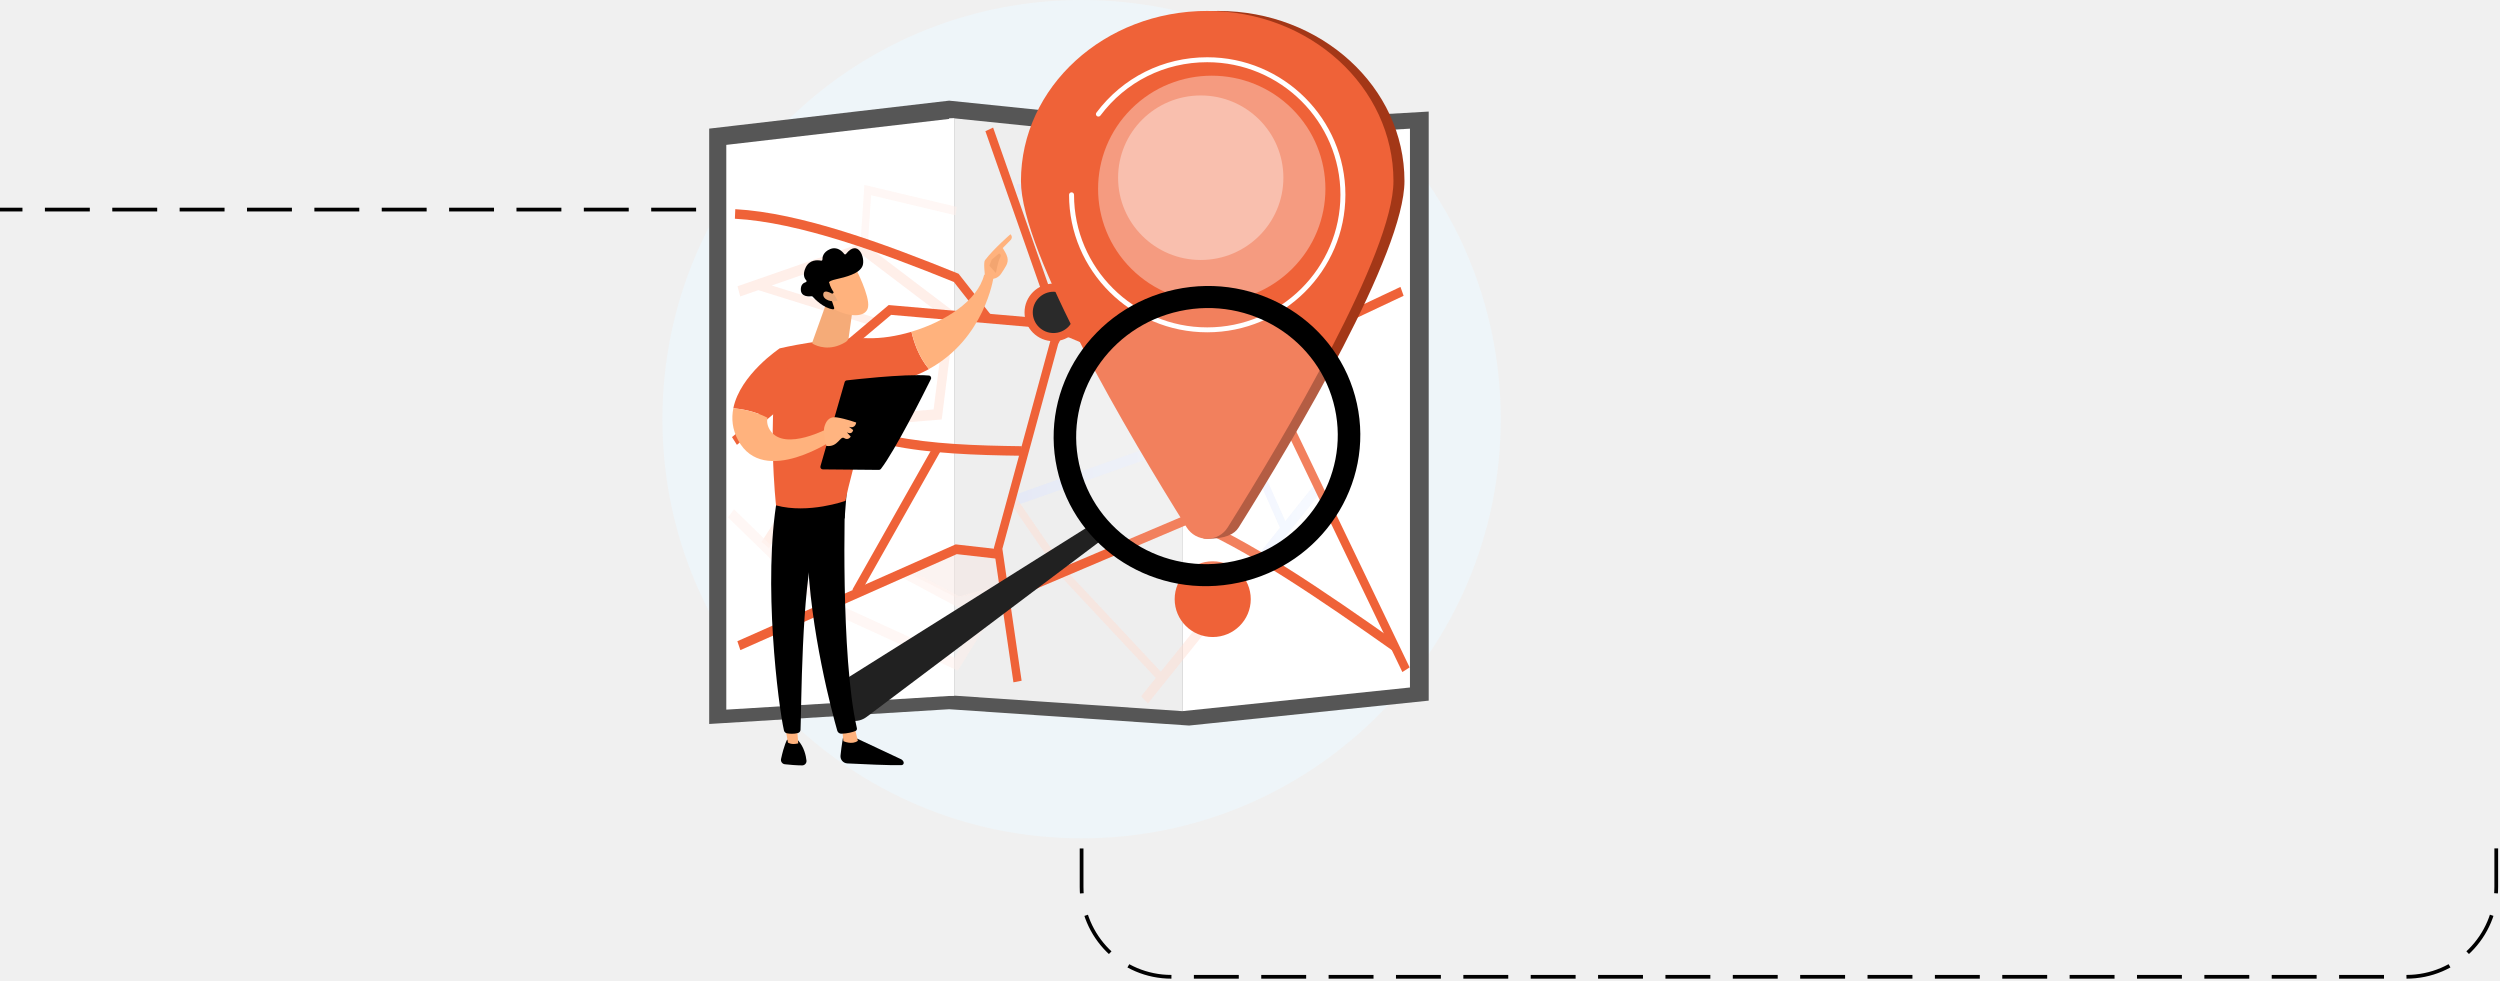
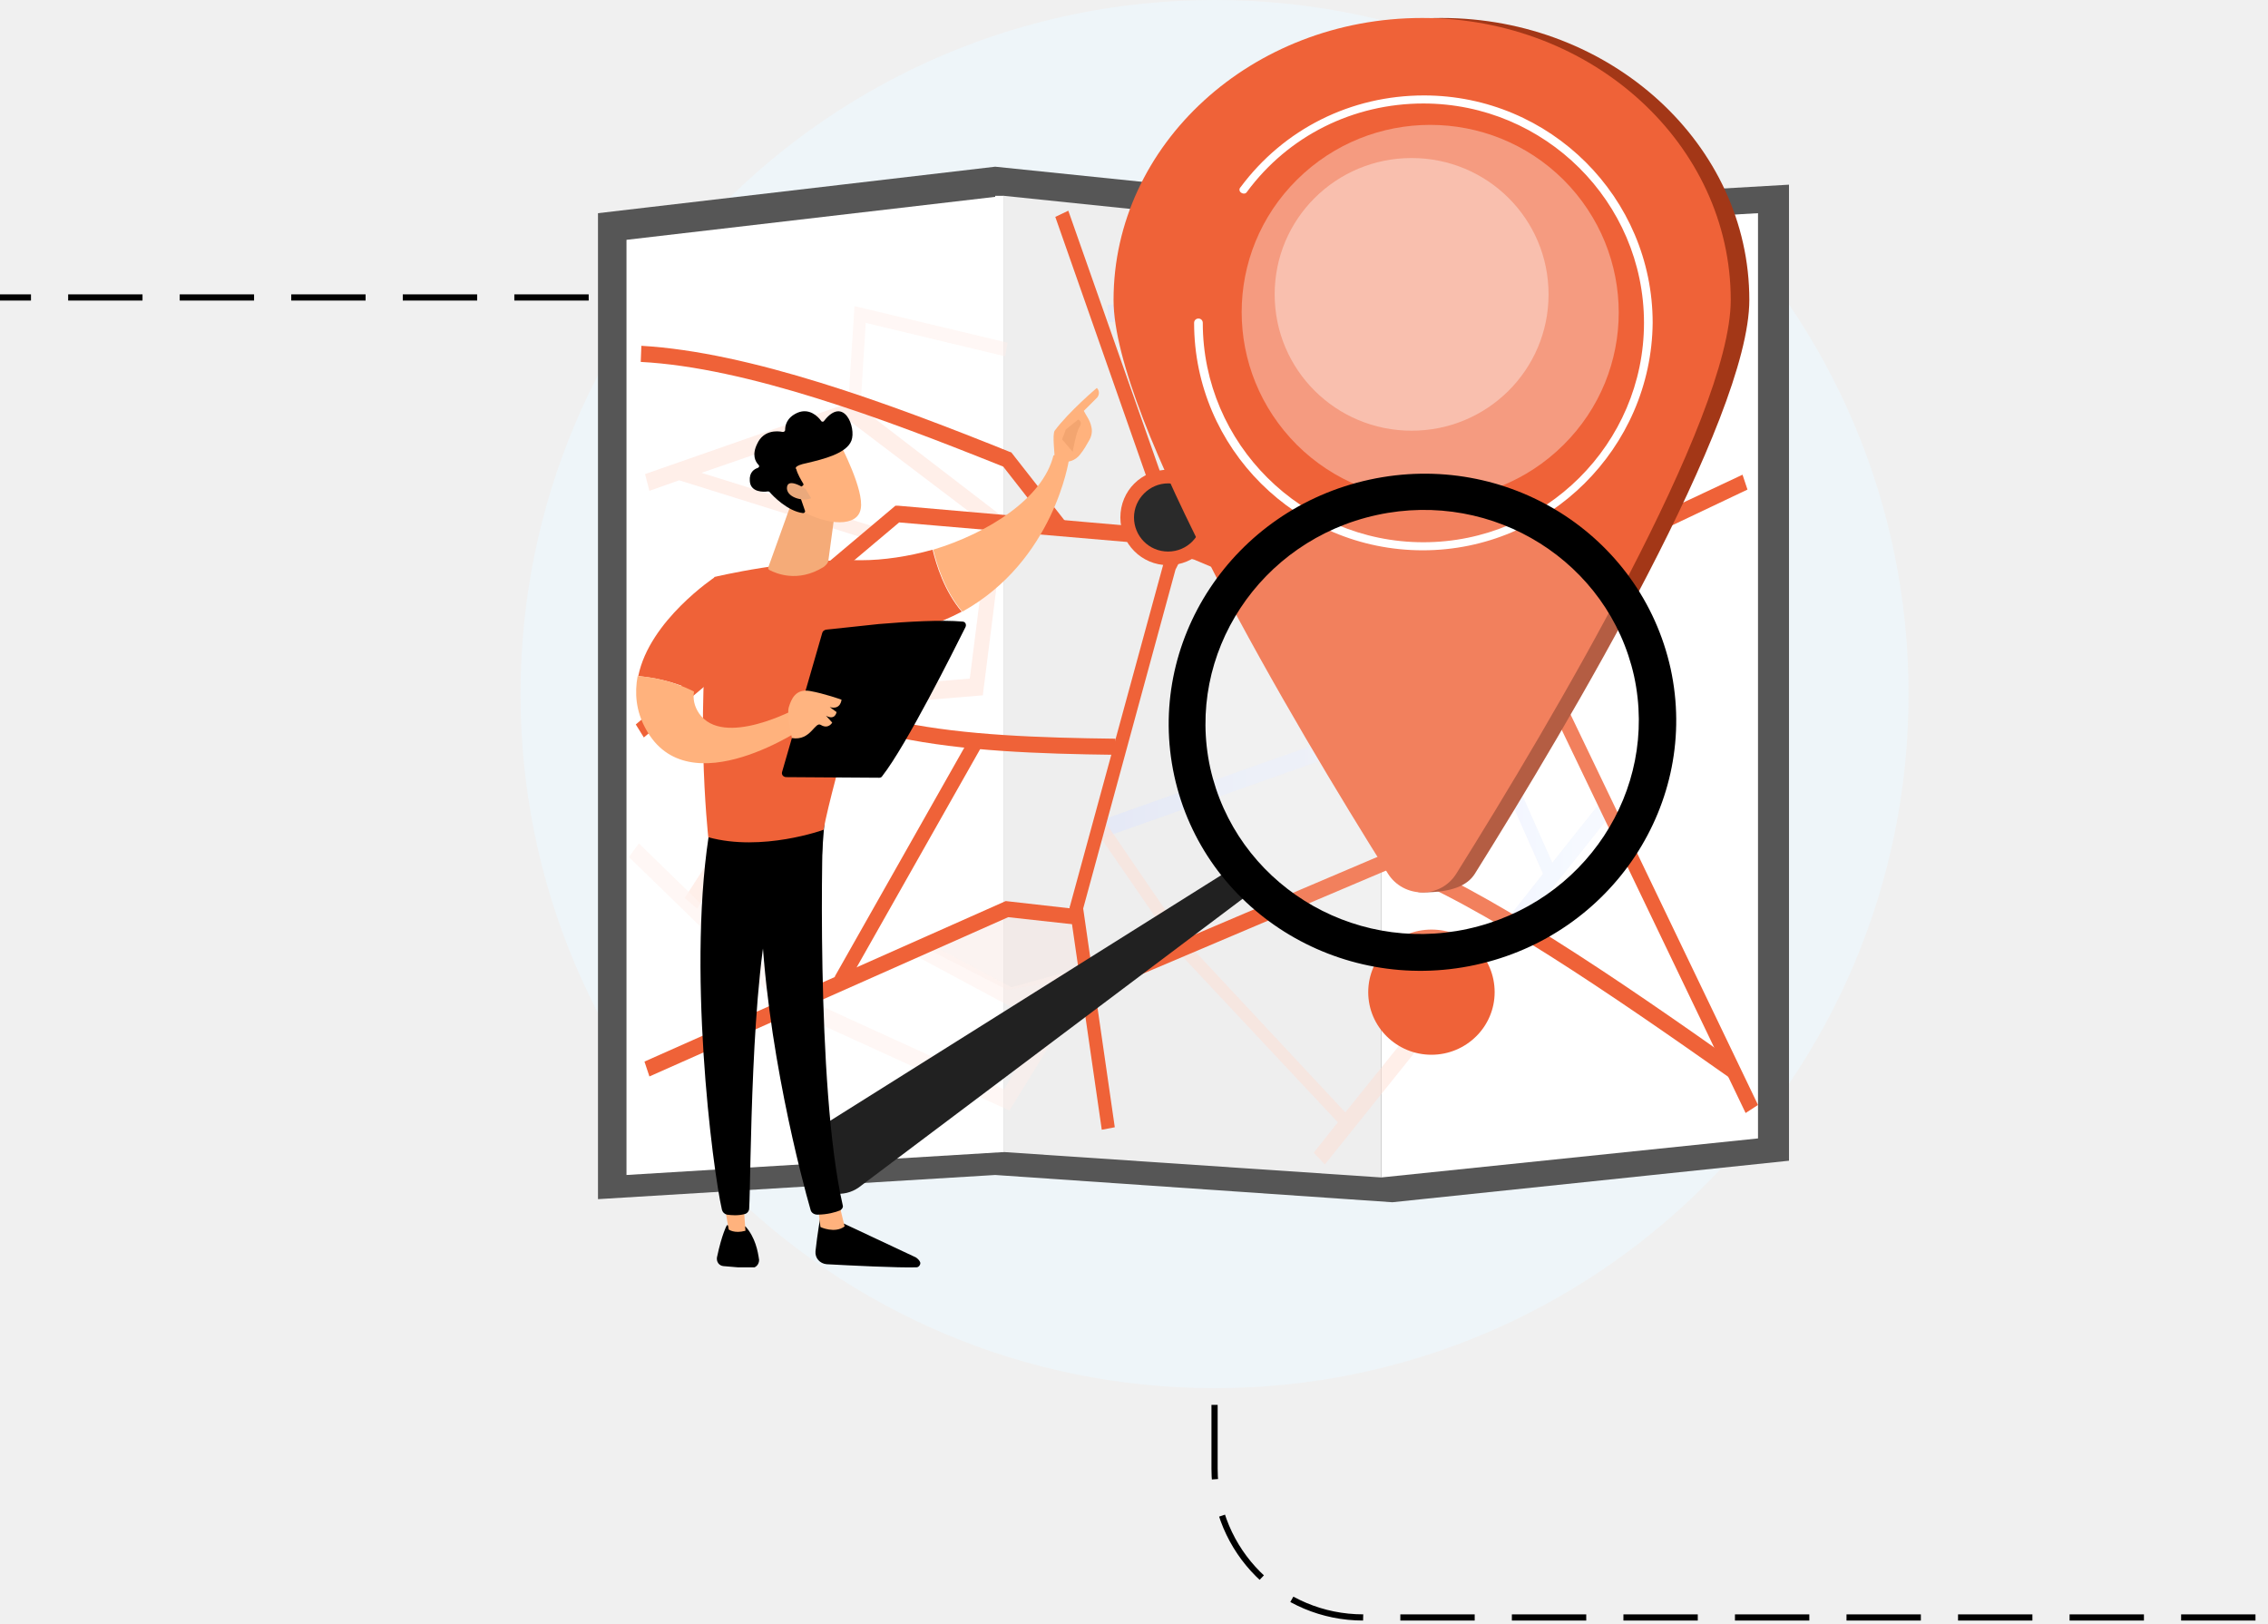
- <svg xmlns="http://www.w3.org/2000/svg" width="668" height="262" viewBox="0 0 668 262" fill="none">
-   <circle cx="289" cy="112" r="112" fill="#EEF5F9" />
-   <g clip-path="url(#clip0_2_80)">
-     <path d="M317.72 33.501L253.607 26.894L189.495 34.366V193.445L253.607 189.505L317.72 193.866L381.752 187.208V29.808L317.72 33.501Z" fill="#565656" />
-     <path d="M254.98 185.878L194.066 189.614V38.712L254.98 31.618V185.878Z" fill="white" />
-     <path d="M315.901 190.021L254.98 185.878V31.618L315.901 37.891V190.021Z" fill="#EEEEEE" />
-     <path d="M376.741 183.698L315.901 190.021V37.891L376.741 34.38V183.698Z" fill="white" />
-     <path d="M254.98 31.618H253.6V185.922H254.98V31.618Z" fill="white" />
-     <g opacity="0.69">
-       <path opacity="0.69" d="M331.909 41.866L347.133 53.381L336.754 62.996L324.522 51.753L331.909 41.866Z" fill="url(#paint0_linear_2_80)" />
-       <path opacity="0.69" d="M243.154 153.366L255.499 159.642L267.808 157.631L266.695 149.317L255.499 146.757L243.154 153.366Z" fill="#F6E5E0" />
-       <path opacity="0.69" d="M230.564 64.832L197.066 76.486L197.784 79.207L202.622 77.523L233.62 87.208L234.134 85.016L206.192 76.284L230.169 67.942L252.541 84.912L249.464 109.409L225.001 111.406L203.481 144.781L205.467 146.478L226.303 114.147L251.626 112.081L255.217 83.534L230.564 64.832Z" fill="#FFDCD1" />
-       <path opacity="0.69" d="M220.107 163.19L194.531 138.248L196.129 136.084L221.705 161.02L220.107 163.19Z" fill="#FFEEE9" />
-       <path opacity="0.69" d="M318.255 138.338L302.988 95.105L300.7 96.176L308.727 118.92L269.73 132.71L270.455 135.43L309.664 121.564L315.966 139.403L318.255 138.338Z" fill="url(#paint1_linear_2_80)" />
-       <path opacity="0.69" d="M350.858 129.927L343.429 139.222L328.754 106.09L326.987 107.12L341.993 140.989L342.035 140.961L336.317 148.12L338.134 150.048L352.682 131.847L350.858 129.927Z" fill="url(#paint2_linear_2_80)" />
-       <path opacity="0.69" d="M309.988 87.542L305.024 67.991L298.954 50.173L271.793 52.031L271.646 49.192L300.601 47.209L307.383 67.136L312.361 86.749L309.988 87.542Z" fill="url(#paint3_linear_2_80)" />
-       <path opacity="0.69" d="M231.901 65.069L229.93 64.895L230.965 49.415L255.696 55.294L255.294 57.527L232.76 52.17L231.901 65.069Z" fill="#FFEEE9" />
-       <path opacity="0.69" d="M336.444 64.659L335.212 62.878L345.5 53.429L331.247 41.63L332.402 39.779L348.774 53.332L336.444 64.659Z" fill="url(#paint4_linear_2_80)" />
-       <path opacity="0.69" d="M255.921 179.192L219.55 162.55L220.466 159.906L255.034 175.727L264.878 159.899L256.034 162.327L240.964 154.264L242.007 151.689L256.294 159.336L270.73 155.363L255.921 179.192Z" fill="#FFEEE9" />
-       <path opacity="0.69" d="M334.923 148.67L310.171 179.478L285.032 152.594L270.871 132.035L269.322 133.447L283.525 154.076L283.574 154.145L308.833 181.147L304.911 186.039L306.721 187.966L336.74 150.597L334.923 148.67Z" fill="#FFDCD1" />
+ <svg xmlns="http://www.w3.org/2000/svg" xmlns:xlink="http://www.w3.org/1999/xlink" version="1.1" id="Layer_1" x="0px" y="0px" viewBox="0 0 366 262" style="enable-background:new 0 0 366 262;" xml:space="preserve">
+   <style type="text/css">
+ 	.st0{fill:#EEF5F9;}
+ 	.st1{clip-path:url(#SVGID_00000081644691107509700810000009178661563374652843_);}
+ 	.st2{fill:#565656;}
+ 	.st3{fill:#FFFFFF;}
+ 	.st4{fill:#EEEEEE;}
+ 	.st5{opacity:0.69;}
+ 	.st6{opacity:0.69;fill:url(#SVGID_00000032649396938206116420000011460147986269329084_);enable-background:new    ;}
+ 	.st7{opacity:0.69;fill:#F6E5E0;enable-background:new    ;}
+ 	.st8{opacity:0.69;fill:#FFDCD1;enable-background:new    ;}
+ 	.st9{opacity:0.69;fill:#FFEEE9;enable-background:new    ;}
+ 	.st10{opacity:0.69;fill:url(#SVGID_00000132067166203671435860000004061128621347470467_);enable-background:new    ;}
+ 	.st11{opacity:0.69;fill:url(#SVGID_00000051358137883906408100000000261048493267348353_);enable-background:new    ;}
+ 	.st12{opacity:0.69;fill:url(#SVGID_00000158707140075711754850000014213875354151112608_);enable-background:new    ;}
+ 	.st13{opacity:0.69;fill:url(#SVGID_00000016037159948526983250000017704410142669530789_);enable-background:new    ;}
+ 	.st14{fill:#EF6238;}
+ 	.st15{fill:#2A2A2A;}
+ 	.st16{fill:#A33717;}
+ 	.st17{opacity:0.36;fill:#FFFFFF;enable-background:new    ;}
+ 	.st18{fill:#212121;}
+ 	.st19{opacity:0.19;fill:#FFFFFF;enable-background:new    ;}
+ 	.st20{fill:#FFB27D;}
+ 	.st21{fill:#F3A570;}
+ 	.st22{fill:#F5AB78;}
+ 	.st23{fill:#EAA97C;}
+ 	.st24{fill:#FFB480;}
+ 	.st25{fill:none;stroke:#000000;stroke-dasharray:12,6;}
+ </style>
+   <circle class="st0" cx="196" cy="112" r="112" />
+   <g>
+     <defs>
+       <rect id="SVGID_1_" x="91.8" y="2.9" width="200.6" height="201.6" />
+     </defs>
+     <clipPath id="SVGID_00000142876721681778188770000015942067743177906067_">
+       <use xlink:href="#SVGID_1_" style="overflow:visible;" />
+     </clipPath>
+     <g style="clip-path:url(#SVGID_00000142876721681778188770000015942067743177906067_);">
+       <path class="st2" d="M224.7,33.5l-64.1-6.6l-64.1,7.5v159.1l64.1-3.9l64.1,4.4l64-6.7V29.8L224.7,33.5z" />
+       <path class="st3" d="M162,185.9l-60.9,3.7V38.7l60.9-7.1V185.9z" />
+       <path class="st4" d="M222.9,190l-60.9-4.1V31.6l60.9,6.3V190z" />
+       <path class="st3" d="M283.7,183.7l-60.8,6.3V37.9l60.8-3.5V183.7z" />
+       <path class="st3" d="M162,31.6h-1.4v154.3h1.4V31.6z" />
+       <g class="st5">
+         <linearGradient id="SVGID_00000116236714882719547100000001695526006433384882_" gradientUnits="userSpaceOnUse" x1="243.67" y1="212.97" x2="290.598" y2="298.535" gradientTransform="matrix(1 0 0 -1 0 264)">
+           <stop offset="0" style="stop-color:#4F52FF" />
+           <stop offset="1" style="stop-color:#4042E2" />
+         </linearGradient>
+         <path style="opacity:0.69;fill:url(#SVGID_00000116236714882719547100000001695526006433384882_);enable-background:new    ;" d="     M238.9,41.9l15.2,11.5L243.8,63l-12.2-11.2L238.9,41.9z" />
+         <path class="st7" d="M150.2,153.4l12.3,6.3l12.3-2l-1.1-8.3l-11.2-2.6L150.2,153.4z" />
+         <path class="st8" d="M137.6,64.8l-33.5,11.7l0.7,2.7l4.8-1.7l31,9.7l0.5-2.2l-27.9-8.7l24-8.3l22.4,17l-3.1,24.5l-24.5,2     l-21.5,33.4l2,1.7l20.8-32.3l25.3-2.1l3.6-28.5L137.6,64.8z" />
+         <path class="st9" d="M127.1,163.2l-25.6-24.9l1.6-2.2l25.6,24.9L127.1,163.2z" />
+         <linearGradient id="SVGID_00000024718612679404112430000009003188867759508885_" gradientUnits="userSpaceOnUse" x1="176.73" y1="146.746" x2="225.255" y2="146.746" gradientTransform="matrix(1 0 0 -1 0 264)">
+           <stop offset="0" style="stop-color:#DAE3FE" />
+           <stop offset="1" style="stop-color:#E9EFFD" />
+         </linearGradient>
+         <path style="opacity:0.69;fill:url(#SVGID_00000024718612679404112430000009003188867759508885_);enable-background:new    ;" d="     M225.3,138.3L210,95.1l-2.3,1.1l8,22.7l-39,13.8l0.7,2.7l39.2-13.9l6.3,17.8L225.3,138.3z" />
+         <linearGradient id="SVGID_00000014605151887721269940000000865582479614374817_" gradientUnits="userSpaceOnUse" x1="233.987" y1="135.931" x2="259.682" y2="135.931" gradientTransform="matrix(1 0 0 -1 0 264)">
+           <stop offset="0" style="stop-color:#DAE3FE" />
+           <stop offset="1" style="stop-color:#E9EFFD" />
+         </linearGradient>
+         <path style="opacity:0.69;fill:url(#SVGID_00000014605151887721269940000000865582479614374817_);enable-background:new    ;" d="     M257.9,129.9l-7.4,9.3l-14.7-33.1l-1.8,1l15,33.9l0,0l-5.7,7.2l1.8,1.9l14.5-18.2L257.9,129.9z" />
+         <linearGradient id="SVGID_00000153703226528694182430000008725147627754572183_" gradientUnits="userSpaceOnUse" x1="178.646" y1="196.624" x2="219.361" y2="196.624" gradientTransform="matrix(1 0 0 -1 0 264)">
+           <stop offset="0" style="stop-color:#DAE3FE" />
+           <stop offset="1" style="stop-color:#E9EFFD" />
+         </linearGradient>
+         <path style="opacity:0.69;fill:url(#SVGID_00000153703226528694182430000008725147627754572183_);enable-background:new    ;" d="     M217,87.5L212,68L206,50.2L178.8,52l-0.1-2.8l29-2l6.8,19.9l5,19.6L217,87.5z" />
+         <path class="st9" d="M138.9,65.1l-2-0.2l1-15.5l24.7,5.9l-0.4,2.2l-22.5-5.4L138.9,65.1z" />
+         <linearGradient id="SVGID_00000155120235157407053480000012921769841540579222_" gradientUnits="userSpaceOnUse" x1="238.247" y1="211.781" x2="255.774" y2="211.781" gradientTransform="matrix(1 0 0 -1 0 264)">
+           <stop offset="0" style="stop-color:#DAE3FE" />
+           <stop offset="1" style="stop-color:#E9EFFD" />
+         </linearGradient>
+         <path style="opacity:0.69;fill:url(#SVGID_00000155120235157407053480000012921769841540579222_);enable-background:new    ;" d="     M243.4,64.7l-1.2-1.8l10.3-9.4l-14.3-11.8l1.2-1.9l16.4,13.6L243.4,64.7z" />
+         <path class="st9" d="M162.9,179.2l-36.4-16.6l0.9-2.6l34.6,15.8l9.8-15.8l-8.8,2.4l-15.1-8.1l1-2.6l14.3,7.6l14.4-4L162.9,179.2z     " />
+         <path class="st8" d="M241.9,148.7l-24.8,30.8L192,152.6L177.9,132l-1.5,1.4l14.2,20.6l0,0.1l25.3,27l-3.9,4.9l1.8,1.9l30-37.4     L241.9,148.7z" />
+       </g>
+       <path class="st14" d="M170.5,86.3l-8.6-11c-19.4-7.8-41.4-16-58.5-16.9l0.1-2.6c17.5,1,39.8,9.2,59.4,17.1l0.3,0.1l9,11.5    L170.5,86.3z" />
+       <path class="st14" d="M279.1,173.9c-18.9-13.3-40.2-28-55-33.6L176,160.7l-0.8-2.4l48.9-20.8l0.4,0.1c15.1,5.7,36.7,20.5,55.8,34    L279.1,173.9z" />
+       <path class="st14" d="M185.1,77.2L170.3,35l2.1-1l14.8,42.1L185.1,77.2z" />
+       <path class="st14" d="M252.1,88.8c-3.8-17.1-11.2-28.8-22.5-35.9l1.1-2.2c6.3,3.9,11.4,9.3,15.4,15.9c3.6,6,6.3,13.1,8.2,21.6    L252.1,88.8z" />
+       <path class="st14" d="M136.6,159l-1.9-1.4l21.9-38.7l1.9,1.4L136.6,159z" />
+       <path class="st14" d="M258.2,90.3L194,87.3l0.1-2.6l63.7,2.9l23.4-11L282,79L258.2,90.3z" />
+       <path class="st14" d="M104.8,173.7l-0.8-2.4l58.3-25.9l11.5,1.3l-0.2,2.5l-10.9-1.2L104.8,173.7z" />
+       <path class="st14" d="M180,121.8c-25-0.3-48.5-1.8-60.5-16.1l1.6-1.8c11.4,13.7,34.3,15,58.9,15.3L180,121.8z" />
+       <path class="st14" d="M177.8,182.3l-5.2-35.9l0.1-0.3l15.1-55.3l6.8-13.2l26.7-16.6L239,38.5l1.6,1.7l-18.1,22.9l-26.5,16.5    l-6.3,12.3l-14.9,54.7l5.1,35.3L177.8,182.3z" />
+       <path class="st14" d="M281.7,179.6l-31.2-65l-57.8-24.3l-10.3-2.8l-37.3-3.2l-41.2,34.7l-1.3-2.1l41.9-35.3l0.4,0l37.9,3.3    l10.6,2.9l0.1,0l58.6,24.7l0.2,0.4l31.4,65.4L281.7,179.6z" />
+       <path class="st14" d="M188.5,91.2c4.3,0,7.7-3.4,7.7-7.7c0-4.3-3.5-7.7-7.7-7.7c-4.3,0-7.7,3.4-7.7,7.7    C180.8,87.7,184.2,91.2,188.5,91.2z" />
+       <path class="st15" d="M188.5,89c3.1,0,5.5-2.5,5.5-5.5c0-3-2.5-5.5-5.5-5.5s-5.5,2.5-5.5,5.5C183,86.5,185.4,89,188.5,89z" />
+       <path class="st14" d="M231,170.2c5.6,0,10.2-4.5,10.2-10.1S236.7,150,231,150c-5.6,0-10.2,4.5-10.2,10.1S225.4,170.2,231,170.2z" />
+       <path class="st16" d="M282.3,48.4c0,19.2-29.1,68.3-44.3,92.6c-1.2,1.9-3.7,3-8.4,3c-2.2,0-1.4-1.1-2.5-3    c-15.2-24.2-44.3-73.3-44.3-92.6c0-25.1,22.3-45.5,49.8-45.5C260,2.9,282.3,23.3,282.3,48.4z" />
+       <path class="st14" d="M279.3,48.4c0,19.2-29.1,68.3-44.3,92.6c-1.2,1.9-3.2,3-5.5,3c-2.2,0-4.3-1.1-5.5-3    c-15.2-24.2-44.3-73.3-44.3-92.6c0-25.1,22.3-45.5,49.8-45.5C257,2.9,279.3,23.3,279.3,48.4z" />
+       <path class="st17" d="M252.3,71.8c11.9-11.8,11.9-30.9,0-42.8c-11.9-11.8-31.1-11.8-43,0c-11.9,11.8-11.9,30.9,0,42.8    C221.2,83.6,240.4,83.6,252.3,71.8z" />
+       <path class="st17" d="M227.8,69.5c12.2,0,22.1-9.8,22.1-22s-9.9-22-22.1-22c-12.2,0-22.1,9.8-22.1,22S215.6,69.5,227.8,69.5z" />
+       <path class="st3" d="M229.6,88.8c-20.4,0-36.9-16.5-36.9-36.7c0-0.4,0.3-0.7,0.7-0.7c0.4,0,0.7,0.3,0.7,0.7    c0,19.5,16,35.4,35.6,35.4c19.6,0,35.6-15.9,35.6-35.4s-16-35.4-35.6-35.4c-11.3,0-21.8,5.2-28.5,14.3c-0.2,0.3-0.6,0.3-0.9,0.1    c-0.3-0.2-0.4-0.6-0.1-0.9c7-9.4,17.8-14.8,29.6-14.8c20.4,0,36.9,16.5,36.9,36.7C266.5,72.3,249.9,88.8,229.6,88.8z" />
+       <path class="st18" d="M199.5,139.7l-67.2,42.2c-2.8,1.8-3.5,5.6-1.5,8.2l0.3,0.4c1.8,2.4,5.1,2.8,7.5,1.1l63.7-47.9L199.5,139.7z" />
+       <path class="st19" d="M237.2,151.7c19.9-4.3,32.6-23.5,28.3-43c-4.2-19.4-23.8-31.7-43.7-27.4c-19.9,4.3-32.6,23.5-28.3,43    C197.7,143.8,217.3,156,237.2,151.7z" />
+       <path d="M221,77.4c-22.1,4.8-36.2,26.2-31.5,47.8s26.5,35.3,48.6,30.5c22.1-4.8,36.2-26.2,31.5-47.8    C264.8,86.2,243.1,72.6,221,77.4z M236.8,149.9c-18.9,4.1-37.4-7.6-41.5-26c-4-18.4,8-36.7,26.9-40.8s37.4,7.6,41.5,26    C267.7,127.6,255.7,145.8,236.8,149.9z" />
+       <path d="M132.4,196.3c0,0-0.5,2.8-0.8,5.6c-0.1,1.1,0.7,2,1.8,2.1c3.7,0.2,11.6,0.6,14.5,0.5c0.4,0,0.7-0.5,0.6-0.8    c-0.1-0.3-0.4-0.6-0.7-0.8l-13-6.1L132.4,196.3z" />
+       <path class="st20" d="M132,194.7l0.4,3.3c0,0,2.3,1.1,3.9-0.1l-0.9-3.7L132,194.7z" />
+       <path d="M132.9,131.7c-0.2,0.9-1.3,43.6,3.1,62.8c0.1,0.3-0.1,0.6-0.4,0.8c-0.7,0.3-2.1,0.7-3.7,0.7c-0.5,0-1-0.3-1.1-0.8    c-1.3-4.5-7.3-26.8-8-48.1c-0.7-23.8,0-0.8,0-0.8l0.7-14.7L132.9,131.7z" />
+       <path d="M117.3,197.7c0,0-0.8,1.4-1.6,5.2c-0.1,0.7,0.3,1.3,1,1.4c1.2,0.1,3.1,0.3,4.6,0.3c0.7,0,1.2-0.6,1.2-1.3    c-0.2-1.4-0.6-3.6-2.2-5.4L117.3,197.7z" />
+       <path class="st20" d="M116.7,193.3l0.9,5.1c0,0,0.9,0.7,2.7,0.2l-0.4-5.5L116.7,193.3z" />
+       <path d="M114.7,132.9c-4,22.5,0.3,55.8,1.8,62.3c0.1,0.4,0.4,0.7,0.8,0.8c0.7,0.1,1.8,0.2,2.9-0.1c0.4-0.1,0.7-0.5,0.7-0.9    c0.3-5.2,0.2-37.5,3.8-50.2c0.2-0.6,0.6-1.2,1.1-1.6l6.8-4.7l0.6-7.8L114.7,132.9z" />
+       <path class="st14" d="M139,90.4c-11.3-0.3-23.7,2.7-23.7,2.7c-3.5,19.5-1,42-1,42c8.7,2.4,18.6-1.2,18.6-1.2    c1.5-8.1,8.5-31,8.5-31c5.5-0.6,10-2.2,13.8-4.2c-2.8-3.3-4.1-7.5-4.7-10C146.6,89.8,142.5,90.4,139,90.4z" />
+       <path class="st20" d="M172.5,74.2c-1.1-1.3-2.5-0.7-2.5-0.7c-1.7,6.9-10.5,12.5-19.4,15.2c0.6,2.5,1.9,6.7,4.7,10    C170.1,90.5,172.5,74.2,172.5,74.2z" />
+       <path class="st20" d="M172.2,74.5c0.1,0.4-1.2,0.9-2-0.6c0-0.7-0.4-3.8,0-4.4c2.3-3.1,6.8-6.9,6.8-6.9c0.7,0.7,0.1,1.5,0.1,1.5    l-2.2,2.2c0.4,0.8,1,1.5,1.2,2.5c0.2,0.7,0.1,1.5-0.3,2.2c-0.4,0.7-0.9,1.6-1.4,2.2C173.5,74.5,172.2,74.5,172.2,74.5z" />
+       <path class="st21" d="M174,67.7l-2,1.6l-0.6,1.6l1.7,2c0,0,0.6-3.3,1.1-4C174.6,68.3,174.4,67.9,174,67.7z" />
+       <path class="st14" d="M119.6,104l-4.2-10.9c0,0-10.6,7-12.4,16c2,0.2,5.6,0.7,9.1,2.5C112.9,107.4,119.6,104,119.6,104z" />
+       <path class="st20" d="M128.6,114.3c0,0-11.9,6.5-15.8,0.8c-0.8-1.2-1-2.4-0.8-3.5c-3.5-1.8-7.1-2.4-9.1-2.5    c-0.5,2.7-0.3,5.6,1.3,8.5c6.9,12.8,26-0.5,26-0.5L128.6,114.3z" />
+       <path class="st22" d="M127.7,81.2l-3.7,10.3c-0.1,0.2,0,0.4,0.2,0.5c1,0.5,4.5,2.1,8.7-0.5c0.4-0.3,0.8-0.7,0.8-1.2l1.2-8.9    L127.7,81.2z" />
+       <path class="st20" d="M135.6,71.7c0,0,3.9,7.4,3.3,10.4c-0.5,3-5.4,2.7-9.6,0.3l-2.9-8L135.6,71.7z" />
+       <path d="M129.5,78.4c0.2-0.1,0.2-0.3,0.1-0.4c-0.3-0.5-0.9-1.5-1.1-2.3c0,0-0.7-0.5,1.8-1c2.5-0.6,6.3-1.5,7.1-3.6    c0.8-2.1-1.2-7.3-4.4-3.2c-0.1,0.2-0.4,0.2-0.5,0c-0.5-0.7-1.9-2.1-3.8-1.3c-1.8,0.8-2,2.1-2,2.8c0,0.2-0.2,0.3-0.4,0.3    c-0.9-0.2-3.1-0.3-4.1,1.9c-0.9,1.8-0.3,2.9,0.2,3.4c0.2,0.2,0.1,0.4-0.1,0.5c-0.6,0.2-1.4,0.7-1.3,2.1c0.1,1.9,2.3,1.8,2.9,1.7    c0.1,0,0.2,0,0.3,0.1c0.5,0.6,2.9,3.1,5.4,3.4c0.2,0,0.4-0.2,0.3-0.4l-1.1-3.2c-0.1-0.2,0-0.3,0.2-0.4L129.5,78.4z" />
+       <path class="st23" d="M130,78.9c0,0-2.8-1.9-3-0.3c-0.2,1.6,2.5,2.4,3.9,1.8L130,78.9z" />
+       <path d="M126.2,124.6l6.5-22.5c0.1-0.3,0.3-0.4,0.6-0.5c1.2-0.1,4.6-0.5,8.5-0.9c4.7-0.4,10.2-0.7,13.5-0.4c0.5,0,0.7,0.5,0.5,0.9    c-1.9,3.8-9.5,19-13.4,24c-0.1,0.2-0.3,0.3-0.5,0.3l-15-0.1C126.4,125.4,126.1,125,126.2,124.6z" />
+       <path class="st24" d="M127.8,119.1c0,0-0.9-3.7-0.5-5c0.4-1.3,1.1-3,3.4-2.6c2.3,0.4,5.1,1.4,5.1,1.4s-0.1,1.7-1.9,1.2l1.1,0.8    c0,0-0.2,1.4-1.7,0.6l1,1.1c0,0-0.6,1.1-1.8,0.4C131.5,116.3,130.9,119.6,127.8,119.1z" />
    </g>
-     <path d="M263.498 86.324L254.865 75.338C235.507 67.49 213.459 59.378 196.361 58.446L196.467 55.892C213.931 56.845 236.295 65.09 255.864 73.035L256.132 73.147L265.146 84.612L263.498 86.324Z" fill="#EF6238" />
-     <path d="M372.131 173.863C353.274 160.546 331.951 145.894 317.135 140.23L268.969 160.678L268.202 158.278L317.093 137.524L317.459 137.663C332.521 143.313 354.182 158.188 373.3 171.685L372.131 173.863Z" fill="#EF6238" />
-     <path d="M278.082 77.154L263.294 35.047L265.357 34.087L280.145 76.194L278.082 77.154Z" fill="#EF6238" />
-     <path d="M345.091 88.808C341.267 71.741 333.895 59.99 322.564 52.873L323.628 50.626C329.881 54.55 335.064 59.9 339.042 66.537C342.648 72.562 345.338 79.638 347.246 88.168L345.091 88.808Z" fill="#EF6238" />
-     <path d="M229.62 158.96L227.768 157.527L249.619 118.836L251.478 120.27L229.62 158.96Z" fill="#EF6238" />
-     <path d="M351.225 90.262L287.032 87.319L287.123 84.759L350.83 87.681L374.202 76.66L375.047 79.033L351.225 90.262Z" fill="#EF6238" />
-     <path d="M197.826 173.717L197.023 171.33L255.344 145.456L266.801 146.764L266.582 149.31L255.653 148.065L197.826 173.717Z" fill="#EF6238" />
-     <path d="M272.983 121.779C247.943 121.473 224.479 120.012 212.508 105.645L214.114 103.878C225.486 117.528 248.457 118.927 273.004 119.226L272.983 121.779Z" fill="#EF6238" />
-     <path d="M270.786 182.316L265.554 146.458L265.632 146.165L280.708 90.881L287.461 77.725L314.206 61.103L332.043 38.52L333.691 40.245L315.6 63.142L289.067 79.638L282.75 91.932L267.836 146.639L272.976 181.892L270.786 182.316Z" fill="#EF6238" />
-     <path d="M374.709 179.568L343.464 114.536L285.701 90.199L275.42 87.381L238.105 84.132L196.904 118.864L195.587 116.798L237.45 81.509L237.859 81.544L275.765 84.842L286.341 87.743L286.405 87.771L345.007 112.463L345.211 112.88L376.652 178.329L374.709 179.568Z" fill="#EF6238" />
-     <path d="M281.497 91.169C285.772 91.169 289.238 87.723 289.238 83.472C289.238 79.221 285.772 75.774 281.497 75.774C277.222 75.774 273.756 79.221 273.756 83.472C273.756 87.723 277.222 91.169 281.497 91.169Z" fill="#EF6238" />
-     <path d="M281.497 88.989C284.558 88.989 287.04 86.519 287.04 83.472C287.04 80.425 284.558 77.955 281.497 77.955C278.436 77.955 275.954 80.425 275.954 83.472C275.954 86.519 278.436 88.989 281.497 88.989Z" fill="#2A2A2A" />
-     <path d="M324.037 170.215C329.651 170.215 334.202 165.685 334.202 160.097C334.202 154.509 329.651 149.979 324.037 149.979C318.422 149.979 313.871 154.509 313.871 160.097C313.871 165.685 318.422 170.215 324.037 170.215Z" fill="#EF6238" />
-     <path d="M375.274 48.365C375.274 67.612 346.15 116.711 330.974 140.937C329.798 142.819 327.257 143.96 322.561 143.96C320.334 143.96 321.21 142.812 320.034 140.937C304.859 116.711 275.742 67.619 275.742 48.372C275.742 23.267 298.023 2.922 325.512 2.922C352.993 2.922 375.274 23.267 375.274 48.365Z" fill="#A33717" />
-     <path d="M372.331 48.365C372.331 67.612 343.207 116.711 328.031 140.937C326.856 142.819 324.789 143.96 322.561 143.96C320.334 143.96 318.275 142.812 317.092 140.937C301.916 116.711 272.799 67.619 272.799 48.372C272.807 23.267 295.081 2.922 322.569 2.922C350.05 2.922 372.331 23.267 372.331 48.365Z" fill="#EF6238" />
-     <path opacity="0.36" d="M345.256 71.829C357.117 60.024 357.117 40.883 345.256 29.078C333.394 17.273 314.164 17.273 302.302 29.078C290.441 40.883 290.441 60.024 302.302 71.829C314.164 83.635 333.394 83.635 345.256 71.829Z" fill="white" />
-     <path opacity="0.36" d="M320.838 69.466C333.035 69.466 342.922 59.625 342.922 47.485C342.922 35.346 333.035 25.505 320.838 25.505C308.641 25.505 298.754 35.346 298.754 47.485C298.754 59.625 308.641 69.466 320.838 69.466Z" fill="white" />
-     <path d="M322.569 88.792C302.215 88.792 285.652 72.307 285.652 52.05C285.652 51.687 285.952 51.389 286.317 51.389C286.682 51.389 286.981 51.687 286.981 52.05C286.981 71.588 302.946 87.477 322.576 87.477C342.206 87.477 358.163 71.588 358.163 52.05C358.163 32.512 342.199 16.623 322.569 16.623C311.22 16.623 300.813 21.82 294.021 30.891C293.802 31.182 293.386 31.24 293.094 31.022C292.802 30.804 292.743 30.39 292.963 30.099C300.01 20.694 310.804 15.3 322.576 15.3C342.929 15.3 359.492 31.785 359.492 52.043C359.485 72.315 342.922 88.792 322.569 88.792Z" fill="white" />
-     <path d="M292.451 139.665L225.286 181.866C222.468 183.632 221.766 187.419 223.753 190.079L224.081 190.515C225.841 192.87 229.194 193.343 231.545 191.569L295.241 143.64L292.451 139.665Z" fill="#212121" />
-     <path opacity="0.19" d="M330.187 151.715C350.071 147.413 362.75 128.172 358.506 108.739C354.262 89.305 334.703 77.039 314.819 81.34C294.935 85.642 282.256 104.883 286.5 124.316C290.744 143.75 310.303 156.016 330.187 151.715Z" fill="white" />
-     <path d="M313.951 77.366C291.823 82.156 277.714 103.562 282.439 125.186C287.164 146.81 308.927 160.46 331.055 155.67C353.182 150.88 367.292 129.474 362.567 107.85C357.842 86.234 336.079 72.583 313.951 77.366ZM329.798 149.928C310.92 154.013 292.356 142.368 288.325 123.921C284.294 105.473 296.329 87.208 315.207 83.123C334.085 79.038 352.649 90.682 356.681 109.129C360.704 127.577 348.669 145.843 329.798 149.928Z" fill="black" />
-     <path d="M225.381 196.337C225.381 196.337 224.855 199.129 224.585 201.898C224.483 202.981 225.308 203.926 226.404 203.984C230.106 204.173 238.037 204.544 240.885 204.449C241.316 204.435 241.594 203.998 241.44 203.606C241.309 203.272 241.061 203.003 240.732 202.85L227.689 196.73L225.381 196.337Z" fill="black" />
-     <path d="M224.994 194.688L225.359 198.038C225.359 198.038 227.645 199.121 229.222 197.944L228.31 194.201L224.994 194.688Z" fill="#FFB27D" />
-     <path d="M225.892 131.742C225.71 132.614 224.549 175.368 228.96 194.571C229.033 194.884 228.872 195.203 228.572 195.327C227.864 195.603 226.484 196.01 224.826 196.047C224.315 196.061 223.855 195.719 223.716 195.232C222.445 190.777 216.369 168.441 215.756 147.151C215.069 123.369 215.763 146.344 215.763 146.344L216.442 131.655L225.892 131.742Z" fill="black" />
-     <path d="M210.301 197.653C210.301 197.653 209.497 199.056 208.694 202.807C208.548 203.483 209.023 204.137 209.709 204.21C210.929 204.34 212.813 204.515 214.325 204.515C215.018 204.515 215.566 203.919 215.493 203.228C215.34 201.855 214.843 199.601 213.244 197.835L210.301 197.653Z" fill="black" />
-     <path d="M209.651 193.343L210.535 198.416C210.535 198.416 211.447 199.107 213.28 198.627L212.886 193.176L209.651 193.343Z" fill="#FFB27D" />
-     <path d="M207.708 132.883C203.736 155.408 207.986 188.655 209.468 195.167C209.556 195.567 209.877 195.872 210.286 195.945C210.973 196.069 212.105 196.17 213.222 195.858C213.609 195.749 213.879 195.407 213.901 195.008C214.157 189.76 214.098 157.502 217.721 144.789C217.903 144.142 218.305 143.583 218.86 143.205L225.695 138.465L226.294 130.703L207.708 132.883Z" fill="black" />
-     <path d="M232.049 90.362C220.795 90.072 208.344 93.081 208.344 93.081C204.802 112.531 207.358 135.035 207.358 135.035C216.048 137.39 225.914 133.821 225.914 133.821C227.441 125.687 234.415 102.835 234.415 102.835C239.922 102.21 244.464 100.669 248.218 98.619C245.406 95.312 244.099 91.118 243.544 88.647C239.556 89.832 235.518 90.45 232.049 90.362Z" fill="#EF6238" />
-     <path d="M265.453 74.175C264.357 72.838 262.955 73.449 262.955 73.449C261.232 80.397 252.49 85.958 243.544 88.633C244.106 91.111 245.406 95.298 248.218 98.605C263.109 90.472 265.453 74.175 265.453 74.175Z" fill="#FFB27D" />
-     <path d="M265.182 74.51C265.292 74.88 263.948 75.418 263.174 73.914C263.152 73.194 262.743 70.12 263.181 69.538C265.504 66.449 269.995 62.589 269.995 62.589C270.74 63.338 270.112 64.058 270.112 64.058L267.935 66.275C268.381 67.089 268.921 67.779 269.17 68.768C269.359 69.516 269.228 70.308 268.848 70.977C268.461 71.653 267.935 72.533 267.446 73.216C266.504 74.517 265.182 74.51 265.182 74.51Z" fill="#FFB27D" />
-     <path d="M266.971 67.714L264.992 69.356L264.357 70.999L266.095 72.954C266.095 72.954 266.716 69.684 267.161 68.979C267.607 68.273 267.38 67.925 266.971 67.714Z" fill="#F3A570" />
-     <path d="M212.558 103.969L208.344 93.081C208.344 93.081 197.762 100.088 195.943 109.086C197.93 109.254 201.537 109.799 205.057 111.609C205.883 107.364 212.558 103.969 212.558 103.969Z" fill="#EF6238" />
-     <path d="M221.65 114.261C221.65 114.261 209.782 120.788 205.853 115.083C205.035 113.898 204.853 112.728 205.065 111.615C201.545 109.806 197.937 109.253 195.951 109.093C195.403 111.804 195.651 114.697 197.229 117.634C204.086 130.405 223.183 117.176 223.183 117.176L221.65 114.261Z" fill="#FFB27D" />
-     <path d="M220.737 81.161L217.056 91.438C216.998 91.606 217.063 91.802 217.224 91.889C218.195 92.434 221.701 94.019 225.958 91.388C226.404 91.111 226.711 90.661 226.776 90.145L228.025 81.233L220.737 81.161Z" fill="#F5AB78" />
-     <path d="M228.617 71.689C228.617 71.689 232.48 79.096 231.947 82.069C231.414 85.042 226.543 84.78 222.307 82.323L219.408 74.343L228.617 71.689Z" fill="#FFB27D" />
-     <path d="M222.541 78.413C222.716 78.34 222.782 78.129 222.679 77.97C222.365 77.49 221.788 76.501 221.606 75.644C221.606 75.644 220.905 75.186 223.417 74.612C225.929 74.037 229.676 73.143 230.479 71.028C231.268 68.964 229.303 63.738 226.053 67.859C225.929 68.019 225.688 68.019 225.571 67.859C225.053 67.176 223.68 65.744 221.752 66.587C219.948 67.372 219.729 68.68 219.751 69.342C219.758 69.538 219.583 69.683 219.386 69.647C218.48 69.465 216.297 69.298 215.26 71.515C214.405 73.34 214.938 74.386 215.428 74.895C215.588 75.062 215.515 75.331 215.296 75.397C214.697 75.571 213.923 76.073 213.982 77.461C214.069 79.387 216.238 79.242 216.852 79.154C216.954 79.14 217.056 79.176 217.122 79.249C217.648 79.838 219.999 82.331 222.57 82.65C222.796 82.68 222.964 82.462 222.899 82.251L221.818 79.016C221.767 78.864 221.84 78.704 221.986 78.638L222.541 78.413Z" fill="black" />
-     <path d="M222.979 78.871C222.979 78.871 220.196 76.93 219.977 78.544C219.758 80.15 222.475 80.899 223.833 80.31L222.979 78.871Z" fill="#EAA97C" />
-     <path d="M219.225 124.575L225.688 102.108C225.761 101.854 225.98 101.665 226.243 101.636C227.412 101.498 230.808 101.12 234.729 100.785C239.447 100.386 244.931 100.066 248.203 100.342C248.671 100.378 248.948 100.873 248.744 101.287C246.881 105.037 239.221 120.294 235.379 125.295C235.255 125.462 235.058 125.557 234.846 125.557L219.846 125.418C219.415 125.411 219.101 124.997 219.225 124.575Z" fill="black" />
-     <path d="M220.788 119.146C220.788 119.146 219.89 115.461 220.248 114.152C220.613 112.844 221.314 111.165 223.658 111.536C226.003 111.906 228.77 112.895 228.77 112.895C228.77 112.895 228.632 114.596 226.85 114.051L227.952 114.901C227.952 114.901 227.792 116.267 226.287 115.533L227.317 116.66C227.317 116.66 226.667 117.779 225.564 117.06C224.462 116.347 223.928 119.596 220.788 119.146Z" fill="#FFB480" />
  </g>
-   <path d="M186 56L0 56" stroke="black" stroke-dasharray="12 6" />
-   <path d="M289.001 226.705L289.001 237C289.001 250.255 299.746 261 313.001 261L643 261C656.255 261 667 250.255 667 237L667 225" stroke="black" stroke-dasharray="12 6" />
-   <defs>
-     <linearGradient id="paint0_linear_2_80" x1="336.688" y1="51.04" x2="383.616" y2="-34.526" gradientUnits="userSpaceOnUse">
-       <stop stop-color="#4F52FF" />
-       <stop offset="1" stop-color="#4042E2" />
-     </linearGradient>
-     <linearGradient id="paint1_linear_2_80" x1="269.731" y1="117.256" x2="318.254" y2="117.256" gradientUnits="userSpaceOnUse">
-       <stop stop-color="#DAE3FE" />
-       <stop offset="1" stop-color="#E9EFFD" />
-     </linearGradient>
-     <linearGradient id="paint2_linear_2_80" x1="326.989" y1="128.069" x2="352.68" y2="128.069" gradientUnits="userSpaceOnUse">
-       <stop stop-color="#DAE3FE" />
-       <stop offset="1" stop-color="#E9EFFD" />
-     </linearGradient>
-     <linearGradient id="paint3_linear_2_80" x1="271.644" y1="67.377" x2="312.364" y2="67.377" gradientUnits="userSpaceOnUse">
-       <stop stop-color="#DAE3FE" />
-       <stop offset="1" stop-color="#E9EFFD" />
-     </linearGradient>
-     <linearGradient id="paint4_linear_2_80" x1="331.246" y1="52.219" x2="348.771" y2="52.219" gradientUnits="userSpaceOnUse">
-       <stop stop-color="#DAE3FE" />
-       <stop offset="1" stop-color="#E9EFFD" />
-     </linearGradient>
-     <clipPath id="clip0_2_80">
-       <rect width="200.626" height="201.6" fill="white" transform="translate(184.792 2.92188)" />
-     </clipPath>
-   </defs>
+   <path class="st25" d="M95,48H-91" />
+   <path class="st25" d="M196,226.7V237c0,13.3,10.7,24,24,24h330c13.3,0,24-10.7,24-24v-12" />
</svg>
